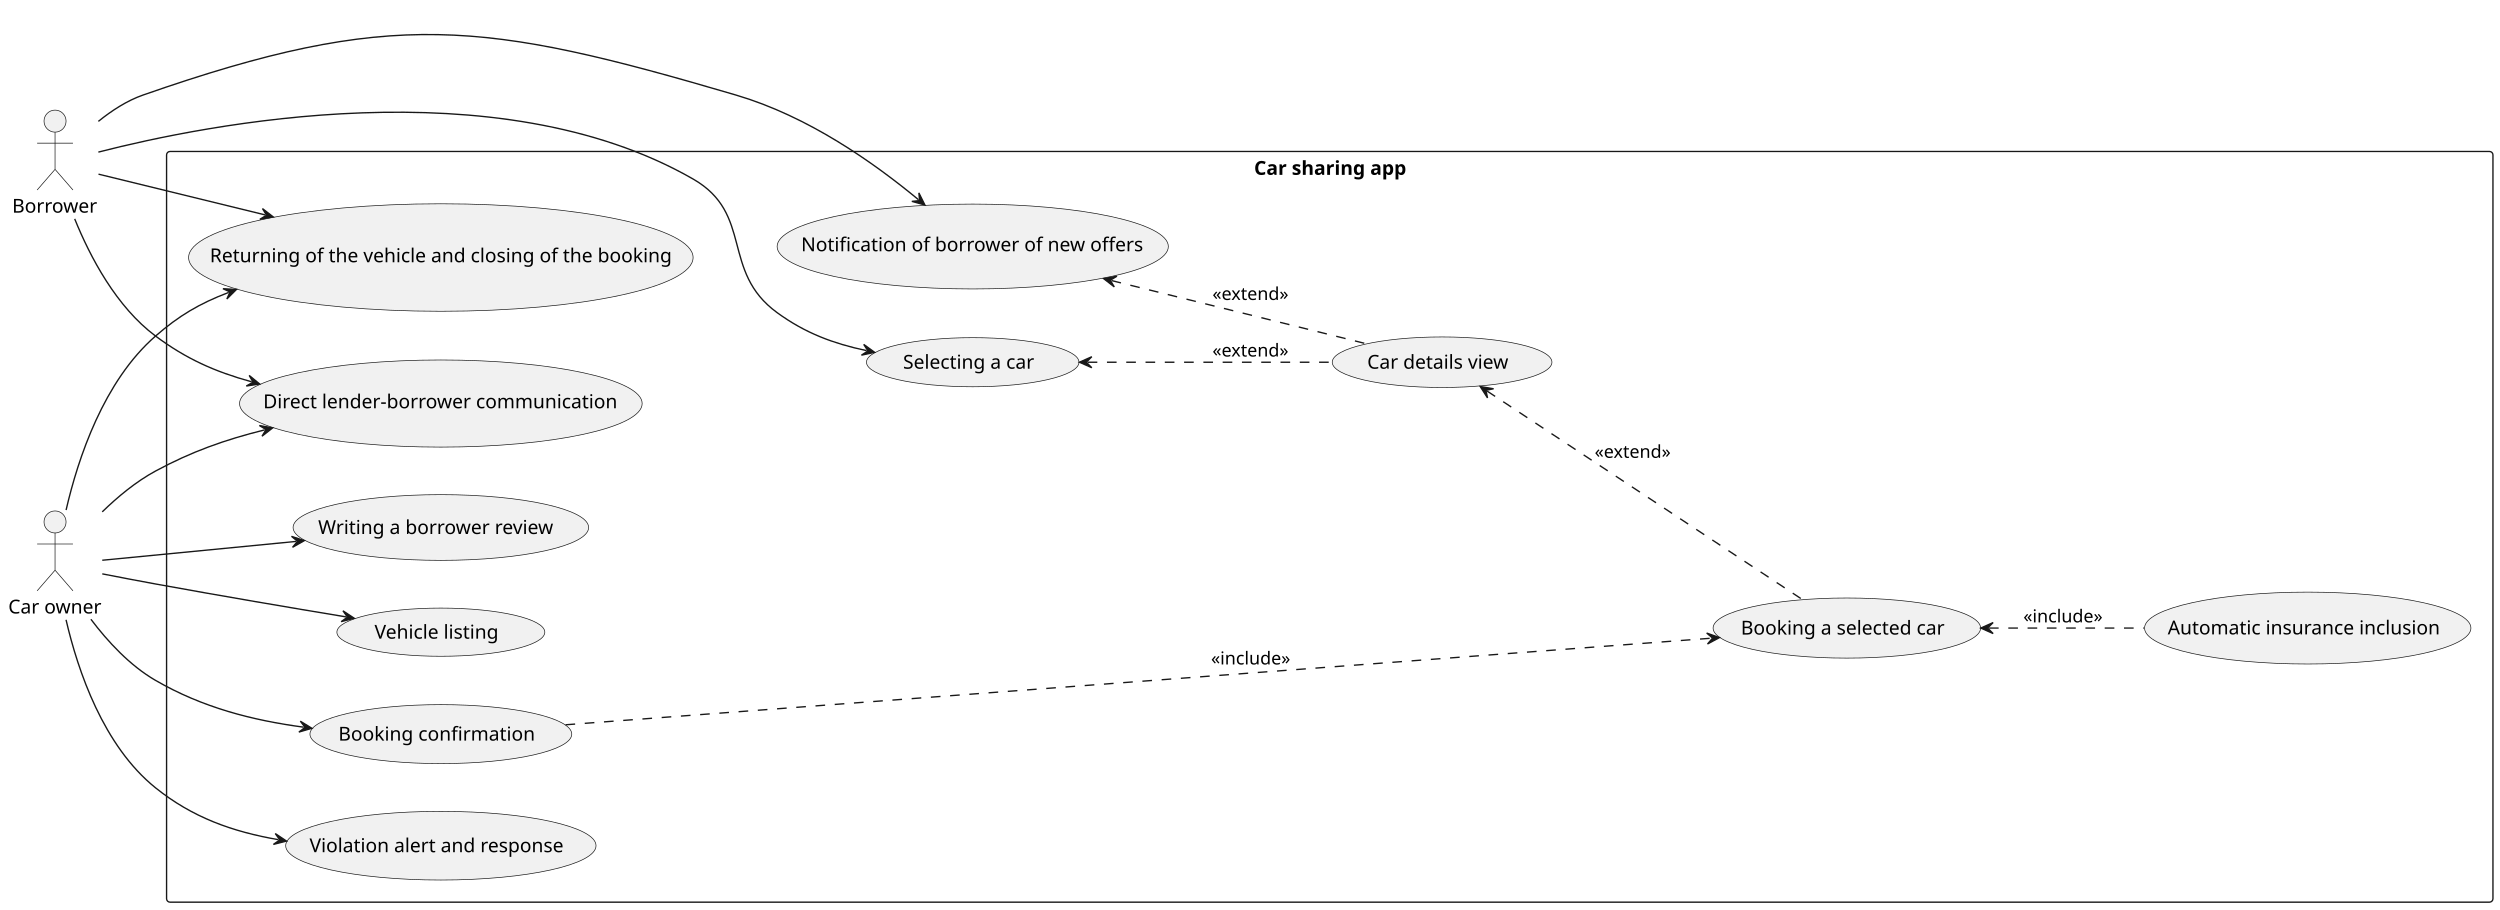
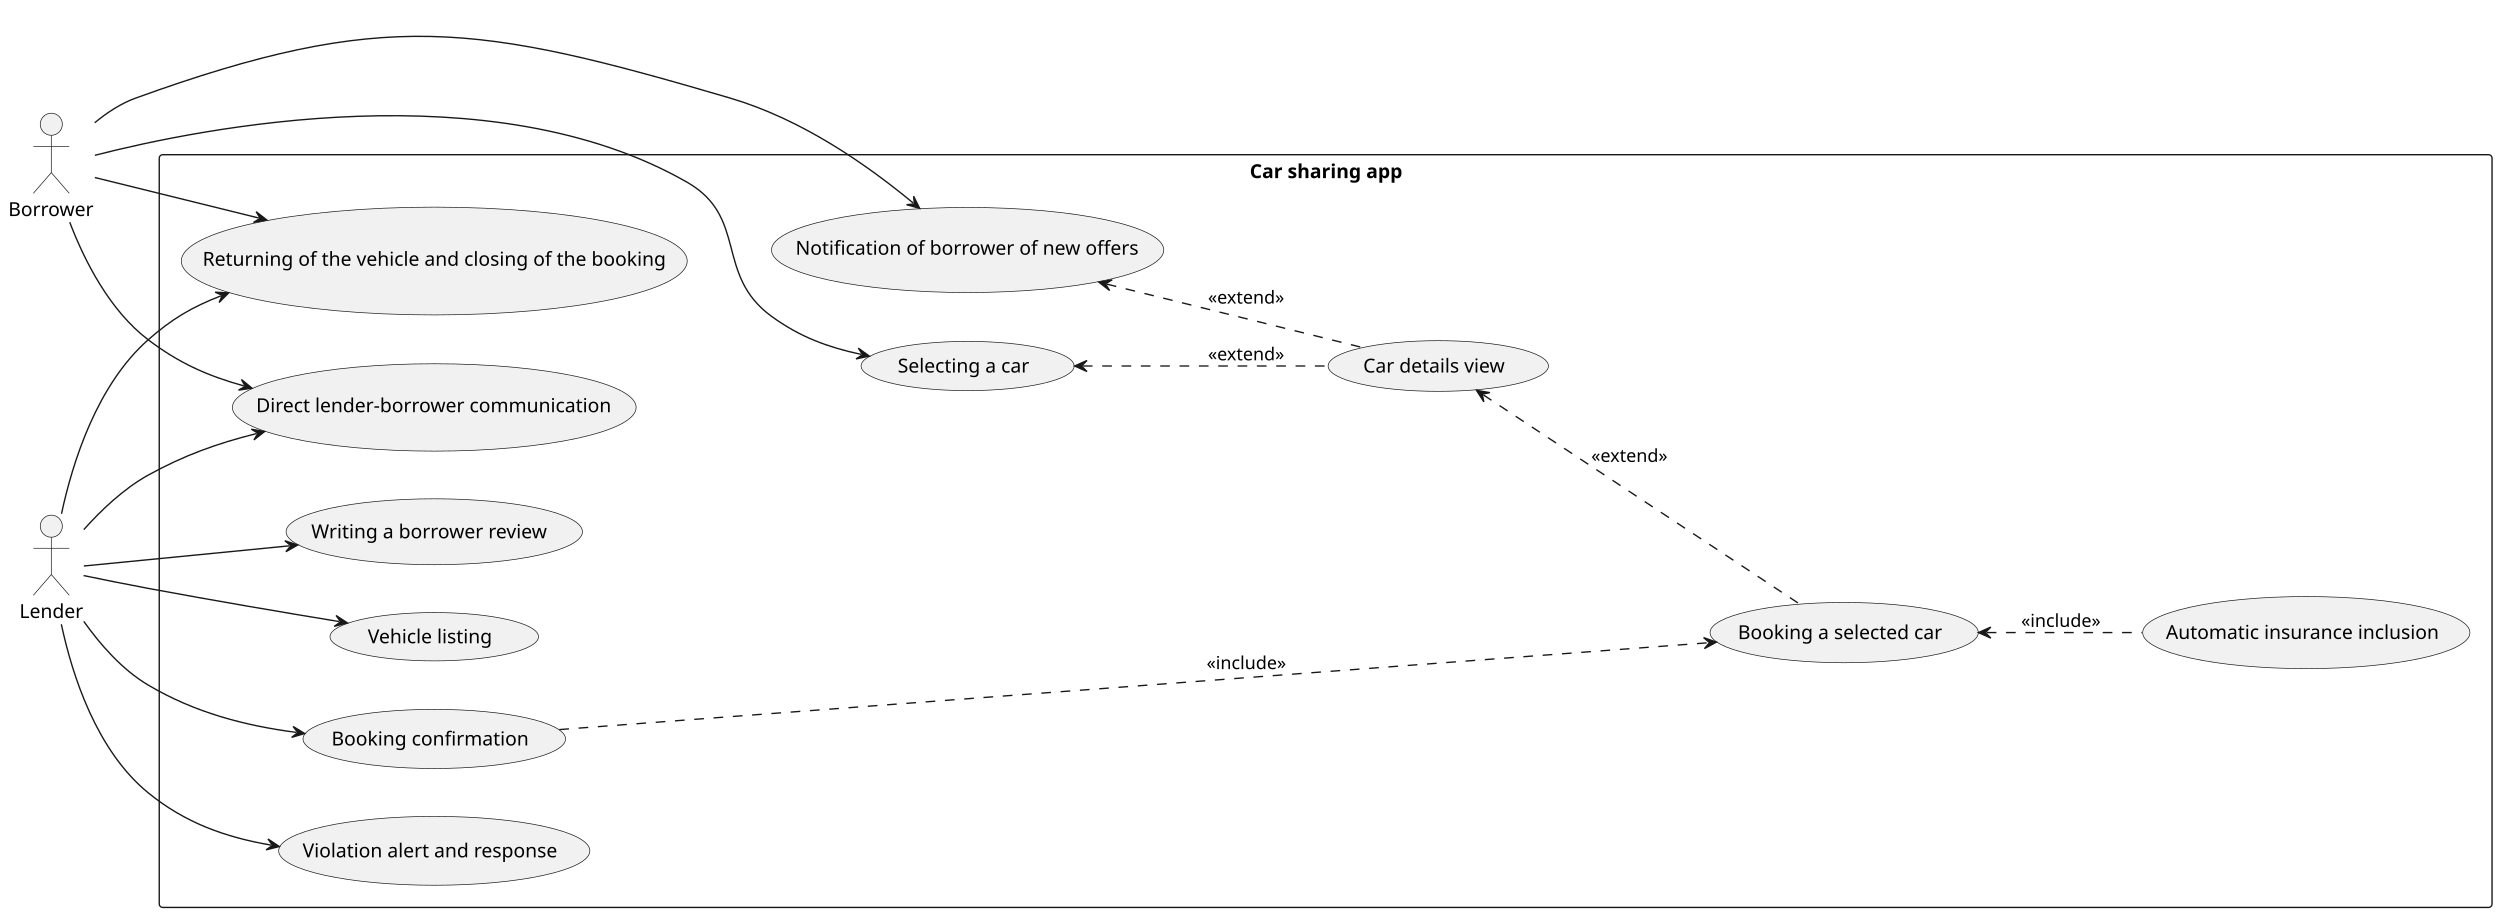
- <svg xmlns="http://www.w3.org/2000/svg" xmlns:xlink="http://www.w3.org/1999/xlink" contentStyleType="text/css" height="660px" preserveAspectRatio="none" style="width:1815px;height:660px;background:#FFFFFF;" version="1.1" viewBox="0 0 1815 660" width="1815px" zoomAndPan="magnify">
+ <svg xmlns="http://www.w3.org/2000/svg" xmlns:xlink="http://www.w3.org/1999/xlink" contentStyleType="text/css" height="662px" preserveAspectRatio="none" style="width:1810px;height:662px;background:#FFFFFF;" version="1.1" viewBox="0 0 1810 662" width="1810px" zoomAndPan="magnify">
  <defs />
  <g>
    <g id="cluster_Car sharing app">
-       <rect fill="none" height="545" rx="2.5" ry="2.5" style="stroke:#181818;stroke-width:1.0;" width="1688.95" x="120.93" y="109.97" />
-       <text fill="#000000" font-family="sans-serif" font-size="14" font-weight="bold" lengthAdjust="spacing" textLength="109.9" x="910.455" y="126.936">Car sharing app</text>
+       <rect fill="none" height="545" rx="2.5" ry="2.5" style="stroke:#181818;stroke-width:1.0;" width="1688.95" x="115.29" y="111.99" />
+       <text fill="#000000" font-family="sans-serif" font-size="14" font-weight="bold" lengthAdjust="spacing" textLength="109.9" x="904.815" y="128.956">Car sharing app</text>
    </g>
    <a href="https://github.com/bruzla/NSWI041/issues/12" target="_top" title="https://github.com/bruzla/NSWI041/issues/12" xlink:actuate="onRequest" xlink:href="https://github.com/bruzla/NSWI041/issues/12" xlink:show="new" xlink:title="https://github.com/bruzla/NSWI041/issues/12" xlink:type="simple">
      <g id="elem_vehicleListing">
-         <ellipse cx="320.055" cy="458.965" fill="#F1F1F1" rx="75.475" ry="17.495" style="stroke:#181818;stroke-width:0.5;" />
-         <text fill="#000000" font-family="sans-serif" font-size="14" lengthAdjust="spacing" textLength="90.286" x="271.912" y="463.698">Vehicle listing</text>
+         <ellipse cx="314.405" cy="460.985" fill="#F1F1F1" rx="75.475" ry="17.495" style="stroke:#181818;stroke-width:0.5;" />
+         <text fill="#000000" font-family="sans-serif" font-size="14" lengthAdjust="spacing" textLength="90.286" x="266.262" y="465.718">Vehicle listing</text>
      </g>
    </a>
    <a href="https://github.com/bruzla/NSWI041/issues/13" target="_top" title="https://github.com/bruzla/NSWI041/issues/13" xlink:actuate="onRequest" xlink:href="https://github.com/bruzla/NSWI041/issues/13" xlink:show="new" xlink:title="https://github.com/bruzla/NSWI041/issues/13" xlink:type="simple">
      <g id="elem_selectingCar">
-         <ellipse cx="706.199" cy="262.968" fill="#F1F1F1" rx="77.139" ry="17.828" style="stroke:#181818;stroke-width:0.5;" />
-         <text fill="#000000" font-family="sans-serif" font-size="14" lengthAdjust="spacing" textLength="95.228" x="655.586" y="267.701">Selecting a car</text>
+         <ellipse cx="700.559" cy="264.988" fill="#F1F1F1" rx="77.139" ry="17.828" style="stroke:#181818;stroke-width:0.5;" />
+         <text fill="#000000" font-family="sans-serif" font-size="14" lengthAdjust="spacing" textLength="95.228" x="649.946" y="269.721">Selecting a car</text>
      </g>
    </a>
    <a href="https://github.com/bruzla/NSWI041/issues/14" target="_top" title="https://github.com/bruzla/NSWI041/issues/14" xlink:actuate="onRequest" xlink:href="https://github.com/bruzla/NSWI041/issues/14" xlink:show="new" xlink:title="https://github.com/bruzla/NSWI041/issues/14" xlink:type="simple">
      <g id="elem_bookingSelectedCar">
-         <ellipse cx="1340.821" cy="455.972" fill="#F1F1F1" rx="97.111" ry="21.822" style="stroke:#181818;stroke-width:0.5;" />
-         <text fill="#000000" font-family="sans-serif" font-size="14" lengthAdjust="spacing" textLength="147.909" x="1263.867" y="460.705">Booking a selected car</text>
+         <ellipse cx="1335.181" cy="457.992" fill="#F1F1F1" rx="97.111" ry="21.822" style="stroke:#181818;stroke-width:0.5;" />
+         <text fill="#000000" font-family="sans-serif" font-size="14" lengthAdjust="spacing" textLength="147.909" x="1258.227" y="462.725">Booking a selected car</text>
      </g>
    </a>
    <a href="https://github.com/bruzla/NSWI041/issues/15" target="_top" title="https://github.com/bruzla/NSWI041/issues/15" xlink:actuate="onRequest" xlink:href="https://github.com/bruzla/NSWI041/issues/15" xlink:show="new" xlink:title="https://github.com/bruzla/NSWI041/issues/15" xlink:type="simple">
      <g id="elem_carDetail">
-         <ellipse cx="1046.96" cy="262.97" fill="#F1F1F1" rx="79.75" ry="18.35" style="stroke:#181818;stroke-width:0.5;" />
-         <text fill="#000000" font-family="sans-serif" font-size="14" lengthAdjust="spacing" textLength="102.732" x="992.594" y="267.703">Car details view</text>
+         <ellipse cx="1041.32" cy="264.99" fill="#F1F1F1" rx="79.75" ry="18.35" style="stroke:#181818;stroke-width:0.5;" />
+         <text fill="#000000" font-family="sans-serif" font-size="14" lengthAdjust="spacing" textLength="102.732" x="986.954" y="269.723">Car details view</text>
      </g>
    </a>
    <a href="https://github.com/bruzla/NSWI041/issues/17" target="_top" title="https://github.com/bruzla/NSWI041/issues/17" xlink:actuate="onRequest" xlink:href="https://github.com/bruzla/NSWI041/issues/17" xlink:show="new" xlink:title="https://github.com/bruzla/NSWI041/issues/17" xlink:type="simple">
      <g id="elem_automaticInsurance">
-         <ellipse cx="1675.412" cy="455.974" fill="#F1F1F1" rx="118.472" ry="26.094" style="stroke:#181818;stroke-width:0.5;" />
-         <text fill="#000000" font-family="sans-serif" font-size="14" lengthAdjust="spacing" textLength="197.945" x="1573.756" y="460.588">Automatic insurance inclusion</text>
+         <ellipse cx="1669.762" cy="457.994" fill="#F1F1F1" rx="118.472" ry="26.094" style="stroke:#181818;stroke-width:0.5;" />
+         <text fill="#000000" font-family="sans-serif" font-size="14" lengthAdjust="spacing" textLength="197.945" x="1568.106" y="462.608">Automatic insurance inclusion</text>
      </g>
    </a>
    <a href="https://github.com/bruzla/NSWI041/issues/16" target="_top" title="https://github.com/bruzla/NSWI041/issues/16" xlink:actuate="onRequest" xlink:href="https://github.com/bruzla/NSWI041/issues/16" xlink:show="new" xlink:title="https://github.com/bruzla/NSWI041/issues/16" xlink:type="simple">
      <g id="elem_bookingConfirmation">
-         <ellipse cx="320.06" cy="532.968" fill="#F1F1F1" rx="95.04" ry="21.408" style="stroke:#181818;stroke-width:0.5;" />
-         <text fill="#000000" font-family="sans-serif" font-size="14" lengthAdjust="spacing" textLength="142.813" x="245.653" y="537.701">Booking confirmation</text>
+         <ellipse cx="314.409" cy="534.988" fill="#F1F1F1" rx="95.04" ry="21.408" style="stroke:#181818;stroke-width:0.5;" />
+         <text fill="#000000" font-family="sans-serif" font-size="14" lengthAdjust="spacing" textLength="142.813" x="240.003" y="539.721">Booking confirmation</text>
      </g>
    </a>
    <a href="https://github.com/bruzla/NSWI041/issues/18" target="_top" title="https://github.com/bruzla/NSWI041/issues/18" xlink:actuate="onRequest" xlink:href="https://github.com/bruzla/NSWI041/issues/18" xlink:show="new" xlink:title="https://github.com/bruzla/NSWI041/issues/18" xlink:type="simple">
      <g id="elem_lenderBorrowerCommunication">
-         <ellipse cx="320.062" cy="292.97" fill="#F1F1F1" rx="146.152" ry="31.63" style="stroke:#181818;stroke-width:0.5;" />
-         <text fill="#000000" font-family="sans-serif" font-size="14" lengthAdjust="spacing" textLength="257.963" x="191.08" y="296.402">Direct lender-borrower communication</text>
+         <ellipse cx="314.412" cy="294.99" fill="#F1F1F1" rx="146.152" ry="31.63" style="stroke:#181818;stroke-width:0.5;" />
+         <text fill="#000000" font-family="sans-serif" font-size="14" lengthAdjust="spacing" textLength="257.963" x="185.43" y="298.422">Direct lender-borrower communication</text>
      </g>
    </a>
    <a href="https://github.com/bruzla/NSWI041/issues/19" target="_top" title="https://github.com/bruzla/NSWI041/issues/19" xlink:actuate="onRequest" xlink:href="https://github.com/bruzla/NSWI041/issues/19" xlink:show="new" xlink:title="https://github.com/bruzla/NSWI041/issues/19" xlink:type="simple">
      <g id="elem_violationAlert">
-         <ellipse cx="320.06" cy="613.972" fill="#F1F1F1" rx="112.66" ry="24.932" style="stroke:#181818;stroke-width:0.5;" />
-         <text fill="#000000" font-family="sans-serif" font-size="14" lengthAdjust="spacing" textLength="184.687" x="224.716" y="618.705">Violation alert and response</text>
+         <ellipse cx="314.41" cy="615.992" fill="#F1F1F1" rx="112.66" ry="24.932" style="stroke:#181818;stroke-width:0.5;" />
+         <text fill="#000000" font-family="sans-serif" font-size="14" lengthAdjust="spacing" textLength="184.687" x="219.066" y="620.725">Violation alert and response</text>
      </g>
    </a>
    <a href="https://github.com/bruzla/NSWI041/issues/20" target="_top" title="https://github.com/bruzla/NSWI041/issues/20" xlink:actuate="onRequest" xlink:href="https://github.com/bruzla/NSWI041/issues/20" xlink:show="new" xlink:title="https://github.com/bruzla/NSWI041/issues/20" xlink:type="simple">
      <g id="elem_newOffersNotification">
-         <ellipse cx="706.204" cy="178.973" fill="#F1F1F1" rx="142.014" ry="30.803" style="stroke:#181818;stroke-width:0.5;" />
-         <text fill="#000000" font-family="sans-serif" font-size="14" lengthAdjust="spacing" textLength="249.171" x="581.619" y="182.405">Notification of borrower of new offers</text>
+         <ellipse cx="700.564" cy="180.993" fill="#F1F1F1" rx="142.014" ry="30.803" style="stroke:#181818;stroke-width:0.5;" />
+         <text fill="#000000" font-family="sans-serif" font-size="14" lengthAdjust="spacing" textLength="249.171" x="575.979" y="184.425">Notification of borrower of new offers</text>
      </g>
    </a>
    <a href="https://github.com/bruzla/NSWI041/issues/25" target="_top" title="https://github.com/bruzla/NSWI041/issues/25" xlink:actuate="onRequest" xlink:href="https://github.com/bruzla/NSWI041/issues/25" xlink:show="new" xlink:title="https://github.com/bruzla/NSWI041/issues/25" xlink:type="simple">
      <g id="elem_finishBooking">
-         <ellipse cx="320.058" cy="186.965" fill="#F1F1F1" rx="183.128" ry="39.026" style="stroke:#181818;stroke-width:0.5;" />
-         <text fill="#000000" font-family="sans-serif" font-size="14" lengthAdjust="spacing" textLength="335.411" x="152.352" y="190.398">Returning of the vehicle and closing of the booking</text>
+         <ellipse cx="314.408" cy="188.986" fill="#F1F1F1" rx="183.128" ry="39.026" style="stroke:#181818;stroke-width:0.5;" />
+         <text fill="#000000" font-family="sans-serif" font-size="14" lengthAdjust="spacing" textLength="335.411" x="146.702" y="192.417">Returning of the vehicle and closing of the booking</text>
      </g>
    </a>
    <a href="https://github.com/bruzla/NSWI041/issues/23" target="_top" title="https://github.com/bruzla/NSWI041/issues/23" xlink:actuate="onRequest" xlink:href="https://github.com/bruzla/NSWI041/issues/23" xlink:show="new" xlink:title="https://github.com/bruzla/NSWI041/issues/23" xlink:type="simple">
      <g id="elem_addReview">
-         <ellipse cx="320.063" cy="382.967" fill="#F1F1F1" rx="107.283" ry="23.857" style="stroke:#181818;stroke-width:0.5;" />
-         <text fill="#000000" font-family="sans-serif" font-size="14" lengthAdjust="spacing" textLength="172.213" x="230.956" y="387.7">Writing a borrower review</text>
+         <ellipse cx="314.413" cy="384.987" fill="#F1F1F1" rx="107.283" ry="23.857" style="stroke:#181818;stroke-width:0.5;" />
+         <text fill="#000000" font-family="sans-serif" font-size="14" lengthAdjust="spacing" textLength="172.213" x="225.306" y="389.719">Writing a borrower review</text>
      </g>
    </a>
    <g id="elem_borrower">
-       <ellipse cx="39.963" cy="87.94" fill="#F1F1F1" rx="8" ry="8" style="stroke:#181818;stroke-width:0.5;" />
-       <path d="M39.963,95.94 L39.963,122.94 M26.963,103.94 L52.963,103.94 M39.963,122.94 L26.963,137.94 M39.963,122.94 L52.963,137.94 " fill="none" style="stroke:#181818;stroke-width:0.5;" />
-       <text fill="#000000" font-family="sans-serif" font-size="14" lengthAdjust="spacing" textLength="62.286" x="8.82" y="154.406">Borrower</text>
+       <ellipse cx="37.143" cy="89.96" fill="#F1F1F1" rx="8" ry="8" style="stroke:#181818;stroke-width:0.5;" />
+       <path d="M37.143,97.96 L37.143,124.96 M24.143,105.96 L50.143,105.96 M37.143,124.96 L24.143,139.96 M37.143,124.96 L50.143,139.96 " fill="none" style="stroke:#181818;stroke-width:0.5;" />
+       <text fill="#000000" font-family="sans-serif" font-size="14" lengthAdjust="spacing" textLength="62.286" x="6" y="156.426">Borrower</text>
    </g>
    <g id="elem_carOwner">
-       <ellipse cx="39.964" cy="378.94" fill="#F1F1F1" rx="8" ry="8" style="stroke:#181818;stroke-width:0.5;" />
-       <path d="M39.964,386.94 L39.964,413.94 M26.964,394.94 L52.964,394.94 M39.964,413.94 L26.964,428.94 M39.964,413.94 L52.964,428.94 " fill="none" style="stroke:#181818;stroke-width:0.5;" />
-       <text fill="#000000" font-family="sans-serif" font-size="14" lengthAdjust="spacing" textLength="67.928" x="6" y="445.406">Car owner</text>
+       <ellipse cx="37.146" cy="380.96" fill="#F1F1F1" rx="8" ry="8" style="stroke:#181818;stroke-width:0.5;" />
+       <path d="M37.146,388.96 L37.146,415.96 M24.146,396.96 L50.146,396.96 M37.146,415.96 L24.146,430.96 M37.146,415.96 L50.146,430.96 " fill="none" style="stroke:#181818;stroke-width:0.5;" />
+       <text fill="#000000" font-family="sans-serif" font-size="14" lengthAdjust="spacing" textLength="46.172" x="14.06" y="447.426">Lender</text>
    </g>
    <g id="link_borrower_selectingCar">
-       <path d="M71.41,110.43 C149.41,90.38 360.29,47.96 503.18,129.97 C547.35,155.32 523.02,196.98 564.18,226.97 C584.71,241.92 604.981,249.435 629.161,254.565 " fill="none" id="borrower-to-selectingCar" style="stroke:#181818;stroke-width:1.0;" />
-       <polygon fill="#181818" points="635.03,255.81,627.056,250.029,630.139,254.772,625.396,257.855,635.03,255.81" style="stroke:#181818;stroke-width:1.0;" />
+       <path d="M68.69,112.43 C146.43,92.5 355.69,50.58 497.54,131.99 C541.71,157.34 517.38,199 558.54,228.99 C579.06,243.94 599.341,251.455 623.521,256.585 " fill="none" id="borrower-to-selectingCar" style="stroke:#181818;stroke-width:1.0;" />
+       <polygon fill="#181818" points="629.39,257.83,621.416,252.049,624.499,256.792,619.756,259.875,629.39,257.83" style="stroke:#181818;stroke-width:1.0;" />
    </g>
    <g id="link_borrower_lenderBorrowerCommunication">
-       <path d="M54.23,158.9 C65.54,186.83 84.53,222.78 112.93,243.97 C134.97,260.41 155.924,269.842 182.744,277.202 " fill="none" id="borrower-to-lenderBorrowerCommunication" style="stroke:#181818;stroke-width:1.0;" />
-       <polygon fill="#181818" points="188.53,278.79,180.909,272.551,183.708,277.467,178.792,280.266,188.53,278.79" style="stroke:#181818;stroke-width:1.0;" />
+       <path d="M50.49,160.9 C61.16,188.82 79.34,224.77 107.29,245.99 C129.11,262.56 149.906,272.043 176.626,279.423 " fill="none" id="borrower-to-lenderBorrowerCommunication" style="stroke:#181818;stroke-width:1.0;" />
+       <polygon fill="#181818" points="182.41,281.02,174.8,274.768,177.59,279.689,172.67,282.48,182.41,281.02" style="stroke:#181818;stroke-width:1.0;" />
    </g>
    <g id="link_borrower_newOffersNotification">
-       <path d="M71.41,88.12 C81.01,80.35 92.2,73.06 103.93,68.97 C284.49,6 350.72,15.06 534.18,68.97 C587.02,84.5 634.346,118.126 666.866,145.017 " fill="none" id="borrower-to-newOffersNotification" style="stroke:#181818;stroke-width:1.0;" />
-       <polygon fill="#181818" points="671.49,148.84,667.103,140.022,667.637,145.654,662.005,146.188,671.49,148.84" style="stroke:#181818;stroke-width:1.0;" />
+       <path d="M68.58,88.86 C77.4,81.58 87.56,74.87 98.29,70.99 C278.13,6 345.07,17.08 528.54,70.99 C581.38,86.52 628.696,120.147 661.216,147.036 " fill="none" id="borrower-to-newOffersNotification" style="stroke:#181818;stroke-width:1.0;" />
+       <polygon fill="#181818" points="665.84,150.86,661.453,142.042,661.987,147.674,656.355,148.208,665.84,150.86" style="stroke:#181818;stroke-width:1.0;" />
    </g>
    <g id="link_borrower_finishBooking">
-       <path d="M71.52,126.44 C102.28,133.96 145.892,144.624 192.532,156.034 " fill="none" id="borrower-to-finishBooking" style="stroke:#181818;stroke-width:1.0;" />
-       <polygon fill="#181818" points="198.36,157.46,190.568,151.436,193.503,156.272,188.667,159.207,198.36,157.46" style="stroke:#181818;stroke-width:1.0;" />
+       <path d="M68.65,128.53 C98.96,136.01 141.575,146.541 187.395,157.861 " fill="none" id="borrower-to-finishBooking" style="stroke:#181818;stroke-width:1.0;" />
+       <polygon fill="#181818" points="193.22,159.3,185.442,153.258,188.366,158.101,183.523,161.025,193.22,159.3" style="stroke:#181818;stroke-width:1.0;" />
    </g>
    <g id="link_carDetail_bookingSelectedCar">
-       <path d="M1079.645,283.92 C1133.535,319.56 1250.19,396.7 1308.07,434.97 " fill="none" id="carDetail-backto-bookingSelectedCar" style="stroke:#181818;stroke-width:1.0;stroke-dasharray:7.0,7.0;" />
-       <polygon fill="#181818" points="1074.64,280.61,1079.94,288.911,1078.811,283.368,1084.353,282.238,1074.64,280.61" style="stroke:#181818;stroke-width:1.0;" />
-       <text fill="#000000" font-family="sans-serif" font-size="13" lengthAdjust="spacing" textLength="55.497" x="1157.71" y="332.407">«extend»</text>
+       <path d="M1073.995,285.939 C1127.895,321.579 1244.54,398.72 1302.43,436.99 " fill="none" id="carDetail-backto-bookingSelectedCar" style="stroke:#181818;stroke-width:1.0;stroke-dasharray:7.0,7.0;" />
+       <polygon fill="#181818" points="1068.99,282.63,1074.291,290.93,1073.161,285.388,1078.704,284.257,1068.99,282.63" style="stroke:#181818;stroke-width:1.0;" />
+       <text fill="#000000" font-family="sans-serif" font-size="13" lengthAdjust="spacing" textLength="55.497" x="1152.07" y="334.427">«extend»</text>
    </g>
    <g id="link_selectingCar_carDetail">
-       <path d="M789.65,262.97 C844.29,262.97 911.62,262.97 966.85,262.97 " fill="none" id="selectingCar-backto-carDetail" style="stroke:#181818;stroke-width:1.0;stroke-dasharray:7.0,7.0;" />
-       <polygon fill="#181818" points="783.65,262.97,792.65,266.97,788.65,262.97,792.65,258.97,783.65,262.97" style="stroke:#181818;stroke-width:1.0;" />
-       <text fill="#000000" font-family="sans-serif" font-size="13" lengthAdjust="spacing" textLength="55.497" x="880.21" y="258.867">«extend»</text>
+       <path d="M784,264.99 C838.64,264.99 905.97,264.99 961.21,264.99 " fill="none" id="selectingCar-backto-carDetail" style="stroke:#181818;stroke-width:1.0;stroke-dasharray:7.0,7.0;" />
+       <polygon fill="#181818" points="778,264.99,787,268.99,783,264.99,787,260.99,778,264.99" style="stroke:#181818;stroke-width:1.0;" />
+       <text fill="#000000" font-family="sans-serif" font-size="13" lengthAdjust="spacing" textLength="55.497" x="874.57" y="260.887">«extend»</text>
    </g>
    <g id="link_bookingSelectedCar_automaticInsurance">
-       <path d="M1444.02,455.97 C1481.05,455.97 1517.75,455.97 1556.58,455.97 " fill="none" id="bookingSelectedCar-backto-automaticInsurance" style="stroke:#181818;stroke-width:1.0;stroke-dasharray:7.0,7.0;" />
-       <polygon fill="#181818" points="1438.02,455.97,1447.02,459.97,1443.02,455.97,1447.02,451.97,1438.02,455.97" style="stroke:#181818;stroke-width:1.0;" />
-       <text fill="#000000" font-family="sans-serif" font-size="13" lengthAdjust="spacing" textLength="57.577" x="1468.93" y="451.867">«include»</text>
+       <path d="M1438.38,457.99 C1475.4,457.99 1512.1,457.99 1550.94,457.99 " fill="none" id="bookingSelectedCar-backto-automaticInsurance" style="stroke:#181818;stroke-width:1.0;stroke-dasharray:7.0,7.0;" />
+       <polygon fill="#181818" points="1432.38,457.99,1441.38,461.99,1437.38,457.99,1441.38,453.99,1432.38,457.99" style="stroke:#181818;stroke-width:1.0;" />
+       <text fill="#000000" font-family="sans-serif" font-size="13" lengthAdjust="spacing" textLength="57.577" x="1463.29" y="453.887">«include»</text>
    </g>
    <g id="link_newOffersNotification_carDetail">
-       <path d="M807.024,203.702 C848.694,214.022 892.49,224.88 937.21,235.97 C954.87,240.35 974.13,245.13 991.48,249.44 " fill="none" id="newOffersNotification-backto-carDetail" style="stroke:#181818;stroke-width:1.0;stroke-dasharray:7.0,7.0;" />
-       <polygon fill="#181818" points="801.2,202.26,808.975,208.306,806.053,203.462,810.898,200.541,801.2,202.26" style="stroke:#181818;stroke-width:1.0;" />
-       <text fill="#000000" font-family="sans-serif" font-size="13" lengthAdjust="spacing" textLength="55.497" x="880.21" y="217.787">«extend»</text>
+       <path d="M801.384,205.722 C843.054,216.042 886.85,226.9 931.57,237.99 C949.22,242.37 968.49,247.15 985.83,251.46 " fill="none" id="newOffersNotification-backto-carDetail" style="stroke:#181818;stroke-width:1.0;stroke-dasharray:7.0,7.0;" />
+       <polygon fill="#181818" points="795.56,204.28,803.335,210.326,800.413,205.482,805.258,202.561,795.56,204.28" style="stroke:#181818;stroke-width:1.0;" />
+       <text fill="#000000" font-family="sans-serif" font-size="13" lengthAdjust="spacing" textLength="55.497" x="874.57" y="219.807">«extend»</text>
    </g>
    <g id="link_bookingConfirmation_bookingSelectedCar">
-       <path d="M410.57,526.2 C602.97,511.66 1048.167,478.012 1242.337,463.342 " fill="none" id="bookingConfirmation-to-bookingSelectedCar" style="stroke:#181818;stroke-width:1.0;stroke-dasharray:7.0,7.0;" />
-       <polygon fill="#181818" points="1248.32,462.89,1239.044,459.579,1243.334,463.267,1239.647,467.557,1248.32,462.89" style="stroke:#181818;stroke-width:1.0;" />
-       <text fill="#000000" font-family="sans-serif" font-size="13" lengthAdjust="spacing" textLength="57.577" x="879.21" y="482.417">«include»</text>
+       <path d="M404.93,528.22 C597.33,513.68 1042.527,480.032 1236.687,465.362 " fill="none" id="bookingConfirmation-to-bookingSelectedCar" style="stroke:#181818;stroke-width:1.0;stroke-dasharray:7.0,7.0;" />
+       <polygon fill="#181818" points="1242.67,464.91,1233.394,461.599,1237.684,465.287,1233.997,469.577,1242.67,464.91" style="stroke:#181818;stroke-width:1.0;" />
+       <text fill="#000000" font-family="sans-serif" font-size="13" lengthAdjust="spacing" textLength="57.577" x="873.57" y="484.437">«include»</text>
    </g>
    <g id="link_carOwner_finishBooking">
-       <path d="M47.98,370.29 C56.72,332.49 75.36,276.64 112.93,243.97 C129.88,229.23 144.723,220.405 166.073,212.275 " fill="none" id="carOwner-to-finishBooking" style="stroke:#181818;stroke-width:1.0;" />
-       <polygon fill="#181818" points="171.68,210.14,161.846,209.605,167.007,211.919,164.693,217.081,171.68,210.14" style="stroke:#181818;stroke-width:1.0;" />
+       <path d="M44.52,371.98 C52.63,334.21 70.3,278.62 107.29,245.99 C124.06,231.19 138.76,222.353 159.989,214.193 " fill="none" id="carOwner-to-finishBooking" style="stroke:#181818;stroke-width:1.0;" />
+       <polygon fill="#181818" points="165.59,212.04,155.754,211.535,160.923,213.834,158.624,219.003,165.59,212.04" style="stroke:#181818;stroke-width:1.0;" />
    </g>
    <g id="link_carOwner_vehicleListing">
-       <path d="M74.25,416.62 C86.41,419 100.28,421.67 112.93,423.97 C161.32,432.78 210.311,441.089 251.281,447.879 " fill="none" id="carOwner-to-vehicleListing" style="stroke:#181818;stroke-width:1.0;" />
-       <polygon fill="#181818" points="257.2,448.86,248.975,443.442,252.267,448.043,247.667,451.335,257.2,448.86" style="stroke:#181818;stroke-width:1.0;" />
+       <path d="M60.53,416.71 C74.05,419.51 91.63,423.08 107.29,425.99 C155.64,434.99 204.63,443.296 245.619,450.036 " fill="none" id="carOwner-to-vehicleListing" style="stroke:#181818;stroke-width:1.0;" />
+       <polygon fill="#181818" points="251.54,451.01,243.308,445.603,246.606,450.199,242.01,453.497,251.54,451.01" style="stroke:#181818;stroke-width:1.0;" />
    </g>
    <g id="link_carOwner_lenderBorrowerCommunication">
-       <path d="M74.23,371.61 C85.52,360.62 98.86,349.57 112.93,341.97 C138.98,327.9 163.207,319.276 192.167,312.086 " fill="none" id="carOwner-to-lenderBorrowerCommunication" style="stroke:#181818;stroke-width:1.0;" />
-       <polygon fill="#181818" points="197.99,310.64,188.291,308.926,193.137,311.845,190.219,316.691,197.99,310.64" style="stroke:#181818;stroke-width:1.0;" />
+       <path d="M60.67,383.43 C73.04,369.58 89.46,353.85 107.29,343.99 C133.04,329.75 156.999,321.074 185.789,313.884 " fill="none" id="carOwner-to-lenderBorrowerCommunication" style="stroke:#181818;stroke-width:1.0;" />
+       <polygon fill="#181818" points="191.61,312.43,181.909,310.73,186.759,313.642,183.847,318.491,191.61,312.43" style="stroke:#181818;stroke-width:1.0;" />
    </g>
    <g id="link_carOwner_bookingConfirmation">
-       <path d="M65.99,449.58 C78.21,465.77 94.31,483.2 112.93,493.97 C147.05,513.72 183.223,522.944 220.483,527.934 " fill="none" id="carOwner-to-bookingConfirmation" style="stroke:#181818;stroke-width:1.0;" />
-       <polygon fill="#181818" points="226.43,528.73,218.041,523.571,221.474,528.066,216.979,531.5,226.43,528.73" style="stroke:#181818;stroke-width:1.0;" />
+       <path d="M60.65,449.86 C72.47,466.53 88.43,484.83 107.29,495.99 C141.21,516.08 177.352,525.364 214.642,530.294 " fill="none" id="carOwner-to-bookingConfirmation" style="stroke:#181818;stroke-width:1.0;" />
+       <polygon fill="#181818" points="220.59,531.08,212.192,525.935,215.633,530.425,211.143,533.866,220.59,531.08" style="stroke:#181818;stroke-width:1.0;" />
    </g>
    <g id="link_carOwner_violationAlert">
-       <path d="M47.95,449.98 C56.61,487.29 75.14,541.61 112.93,571.97 C139.69,593.47 168.678,603.828 202.128,609.608 " fill="none" id="carOwner-to-violationAlert" style="stroke:#181818;stroke-width:1.0;" />
-       <polygon fill="#181818" points="208.04,610.63,199.852,605.156,203.113,609.779,198.49,613.039,208.04,610.63" style="stroke:#181818;stroke-width:1.0;" />
+       <path d="M44.4,451.96 C52.39,489.25 69.96,543.55 107.29,573.99 C133.89,595.69 162.838,606.089 196.298,611.869 " fill="none" id="carOwner-to-violationAlert" style="stroke:#181818;stroke-width:1.0;" />
+       <polygon fill="#181818" points="202.21,612.89,194.022,607.416,197.283,612.039,192.661,615.3,202.21,612.89" style="stroke:#181818;stroke-width:1.0;" />
    </g>
    <g id="link_carOwner_addReview">
-       <path d="M74.23,406.74 C110.35,403.23 163.758,398.05 214.988,393.07 " fill="none" id="carOwner-to-addReview" style="stroke:#181818;stroke-width:1.0;" />
-       <polygon fill="#181818" points="220.96,392.49,211.615,389.38,215.983,392.974,212.389,397.342,220.96,392.49" style="stroke:#181818;stroke-width:1.0;" />
+       <path d="M60.67,409.78 C94.31,406.48 153.739,400.656 209.579,395.176 " fill="none" id="carOwner-to-addReview" style="stroke:#181818;stroke-width:1.0;" />
+       <polygon fill="#181818" points="215.55,394.59,206.202,391.488,210.574,395.078,206.984,399.45,215.55,394.59" style="stroke:#181818;stroke-width:1.0;" />
    </g>
  </g>
</svg>
